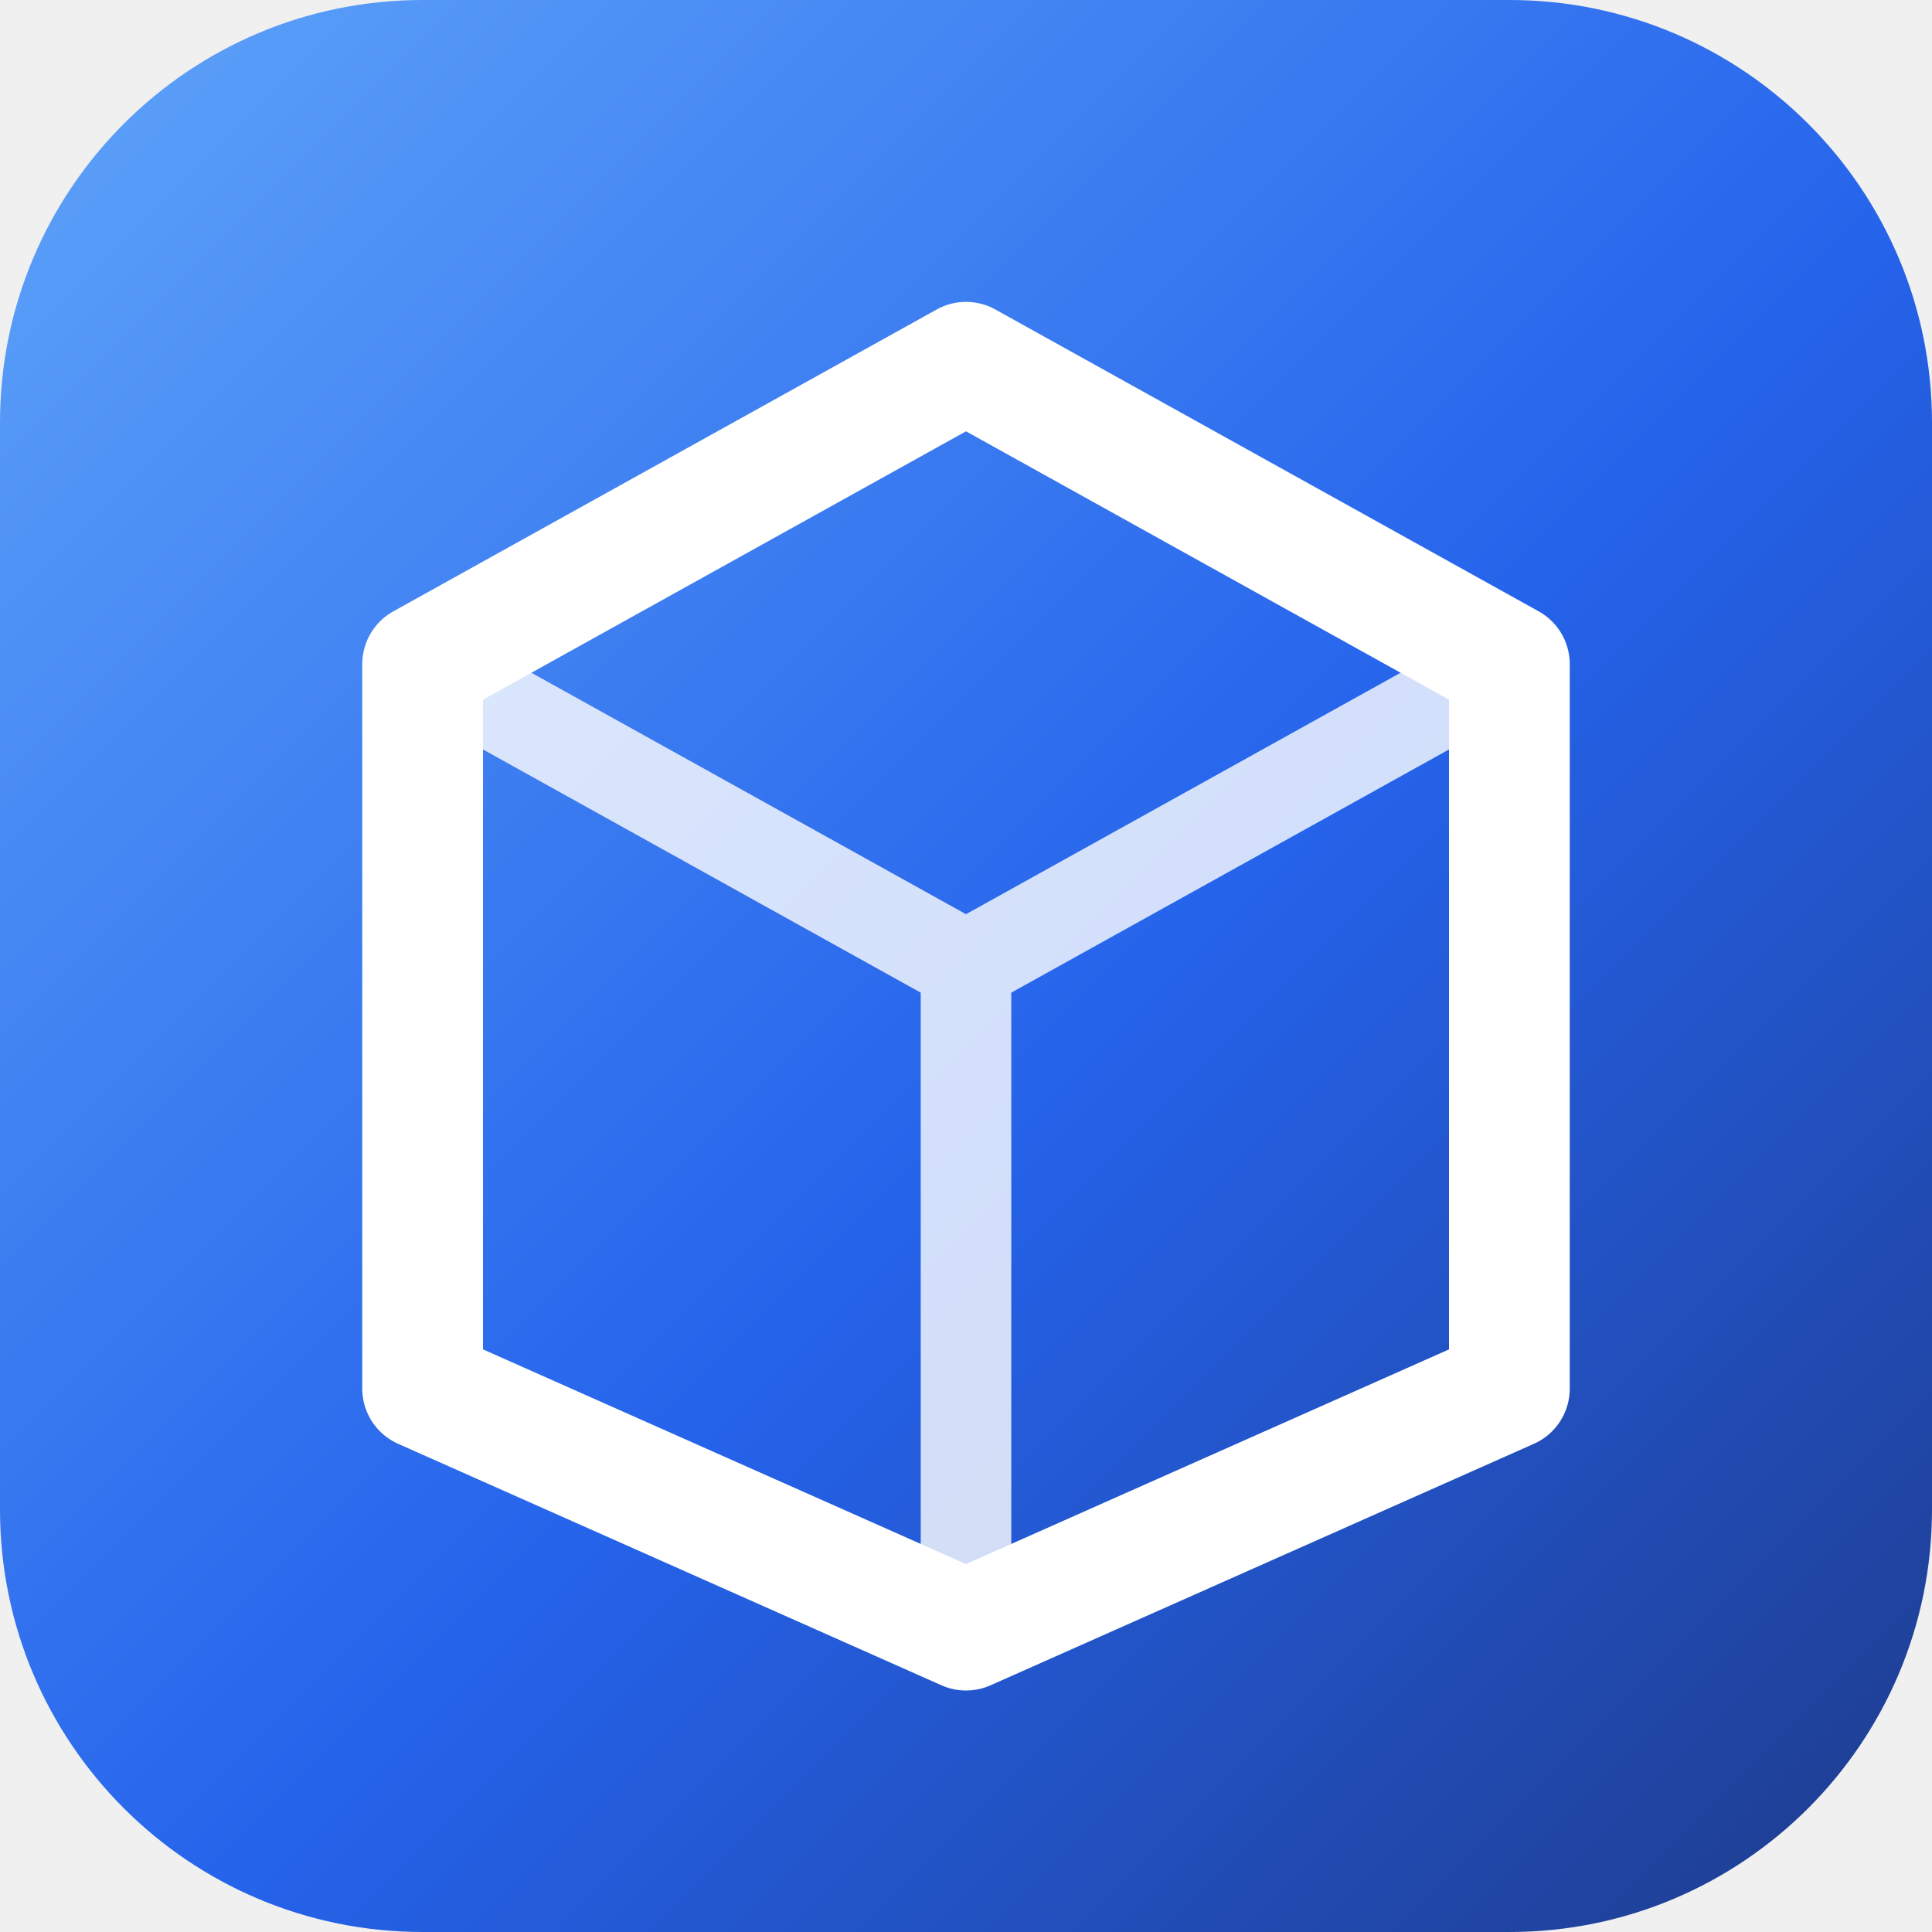
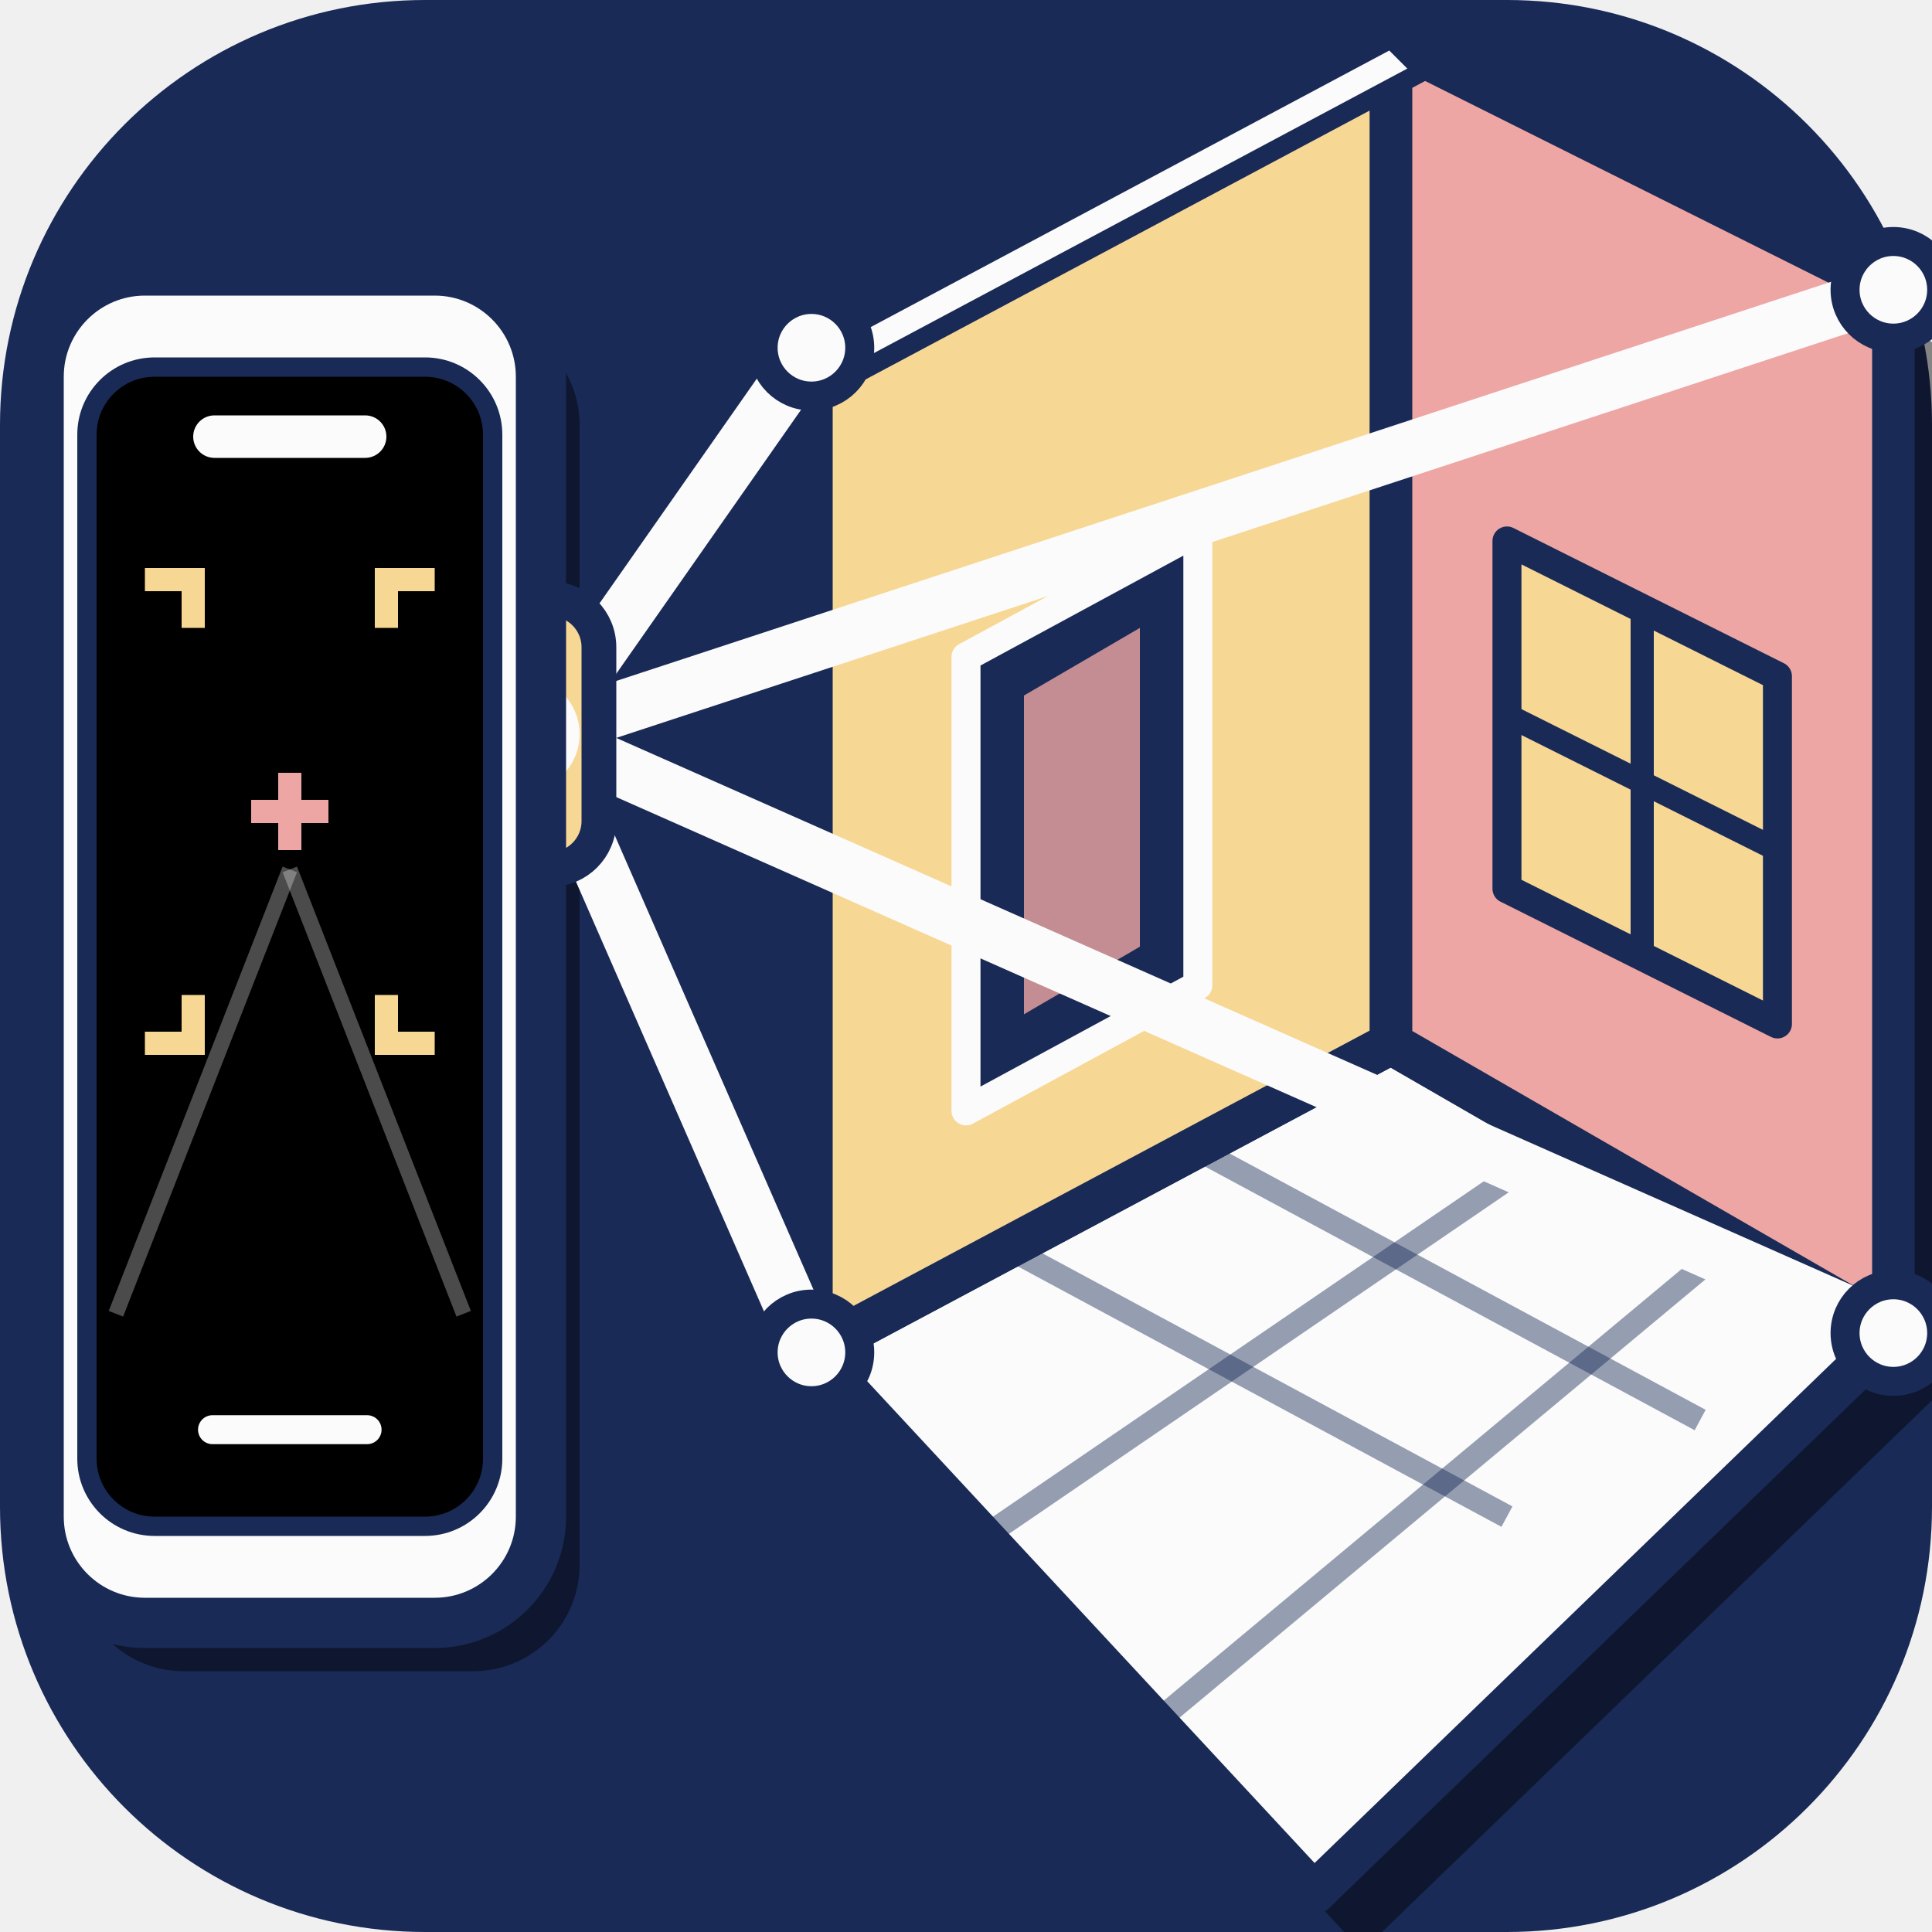
- <svg xmlns="http://www.w3.org/2000/svg" viewBox="0 0 64 64">
-   <defs>
-     <linearGradient id="g" x1="0" y1="0" x2="1" y2="1">
-       <stop offset="0" stop-color="#60a5fa" />
-       <stop offset=".55" stop-color="#2563eb" />
-       <stop offset="1" stop-color="#1e3a8a" />
-     </linearGradient>
-   </defs>
-   <rect width="64" height="64" rx="14" fill="url(#g)" />
-   <path d="M14 46V22l18-10 18 10v24l-18 8z" fill="none" stroke="#fff" stroke-width="4" stroke-linejoin="round" />
-   <path d="M14 22l18 10 18-10M32 32v22" fill="none" stroke="#fff" stroke-width="3" stroke-linejoin="round" opacity=".8" />
+ <svg xmlns="http://www.w3.org/2000/svg" viewBox="0 0 100 100" fill="none">
+   <rect width="100" height="100" rx="22" fill="#192A56" />
+   <polygon points="42,16 74,1 98,15 98,69 68,98 42,70" fill="#000" opacity="0.45" transform="translate(2.5, 3)" />
+   <rect x="2" y="14" width="26" height="70" rx="5.5" fill="#000" opacity="0.45" transform="translate(2, 2.5)" />
+   <polygon points="42,70 72,54 98,69 68,98" fill="#FCFBFB" stroke="#192A56" stroke-width="2.2" stroke-linejoin="round" />
+   <line x1="52" y1="64.5" x2="78" y2="78.5" stroke="#192A56" stroke-width="1.2" opacity="0.45" />
+   <line x1="62" y1="59.5" x2="88" y2="73.5" stroke="#192A56" stroke-width="1.2" opacity="0.45" />
+   <line x1="51" y1="79.5" x2="81" y2="59" stroke="#192A56" stroke-width="1.2" opacity="0.45" />
+   <line x1="60" y1="89" x2="90" y2="64" stroke="#192A56" stroke-width="1.2" opacity="0.45" />
+   <polygon points="42,18 72,2 72,54 42,70" fill="#F7D794" stroke="#192A56" stroke-width="2.2" stroke-linejoin="round" />
+   <polygon points="50,34 62,27.5 62,51 50,57.5" fill="#192A56" stroke="#FCFBFB" stroke-width="1.5" stroke-linejoin="round" />
+   <polygon points="53,36 59,32.5 59,49 53,52.5" fill="#EDA6A3" opacity="0.8" />
+   <polygon points="72,2 98,15 98,69 72,54" fill="#EDA6A3" stroke="#192A56" stroke-width="2.2" stroke-linejoin="round" />
+   <polygon points="78,28 92,35 92,53 78,46" fill="#F7D794" stroke="#192A56" stroke-width="1.5" stroke-linejoin="round" />
+   <line x1="85" y1="31.5" x2="85" y2="49.5" stroke="#192A56" stroke-width="1.2" />
+   <line x1="78" y1="37" x2="92" y2="44" stroke="#192A56" stroke-width="1.2" />
+   <polygon points="42,18 72,2 74,3.5 44,19.5" fill="#FCFBFB" stroke="#192A56" stroke-width="1" />
+   <polygon points="72,2 98,15 99.5,16.5 73.5,3.5" fill="#FCFBFB" stroke="#192A56" stroke-width="1" />
+   <line x1="28" y1="38" x2="42" y2="18" stroke="#FCFBFB" stroke-width="2.8" stroke-linecap="round" />
+   <line x1="28" y1="38" x2="98" y2="15" stroke="#FCFBFB" stroke-width="2.8" stroke-linecap="round" />
+   <line x1="28" y1="38" x2="98" y2="69" stroke="#FCFBFB" stroke-width="2.8" stroke-linecap="round" />
+   <line x1="28" y1="38" x2="42" y2="70" stroke="#FCFBFB" stroke-width="2.8" stroke-linecap="round" />
+   <circle cx="42" cy="18" r="2.5" fill="#FCFBFB" stroke="#192A56" stroke-width="1.5" />
+   <circle cx="98" cy="15" r="2.5" fill="#FCFBFB" stroke="#192A56" stroke-width="1.5" />
+   <circle cx="98" cy="69" r="2.5" fill="#FCFBFB" stroke="#192A56" stroke-width="1.5" />
+   <circle cx="42" cy="70" r="2.5" fill="#FCFBFB" stroke="#192A56" stroke-width="1.5" />
+   <rect x="23" y="31" width="8" height="14" rx="2.5" fill="#F7D794" stroke="#192A56" stroke-width="1.8" />
+   <circle cx="27" cy="38" r="2.5" fill="#192A56" stroke="#FCFBFB" stroke-width="1" />
+   <rect x="2" y="14" width="26" height="70" rx="5.5" fill="#FCFBFB" stroke="#192A56" stroke-width="2.6" />
+   <rect x="4.5" y="19" width="21" height="60" rx="3.5" fill="#000000" stroke="#192A56" stroke-width="1" />
+   <rect x="10" y="21.5" width="10" height="2.2" rx="1.1" fill="#FCFBFB" />
+   <path d="M7.5 30 H10 V32.5" stroke="#F7D794" stroke-width="1.2" fill="none" />
+   <path d="M22.5 30 H20 V32.5" stroke="#F7D794" stroke-width="1.2" fill="none" />
+   <path d="M7.5 54 H10 V51.5" stroke="#F7D794" stroke-width="1.2" fill="none" />
+   <path d="M22.5 54 H20 V51.5" stroke="#F7D794" stroke-width="1.2" fill="none" />
+   <line x1="13" y1="42" x2="17" y2="42" stroke="#EDA6A3" stroke-width="1.2" />
+   <line x1="15" y1="40" x2="15" y2="44" stroke="#EDA6A3" stroke-width="1.2" />
+   <line x1="6" y1="68" x2="15" y2="45" stroke="#FCFBFB" stroke-width="0.8" opacity="0.3" />
+   <line x1="24" y1="68" x2="15" y2="45" stroke="#FCFBFB" stroke-width="0.8" opacity="0.3" />
+   <line x1="11" y1="74" x2="19" y2="74" stroke="#FCFBFB" stroke-width="1.5" stroke-linecap="round" />
</svg>
